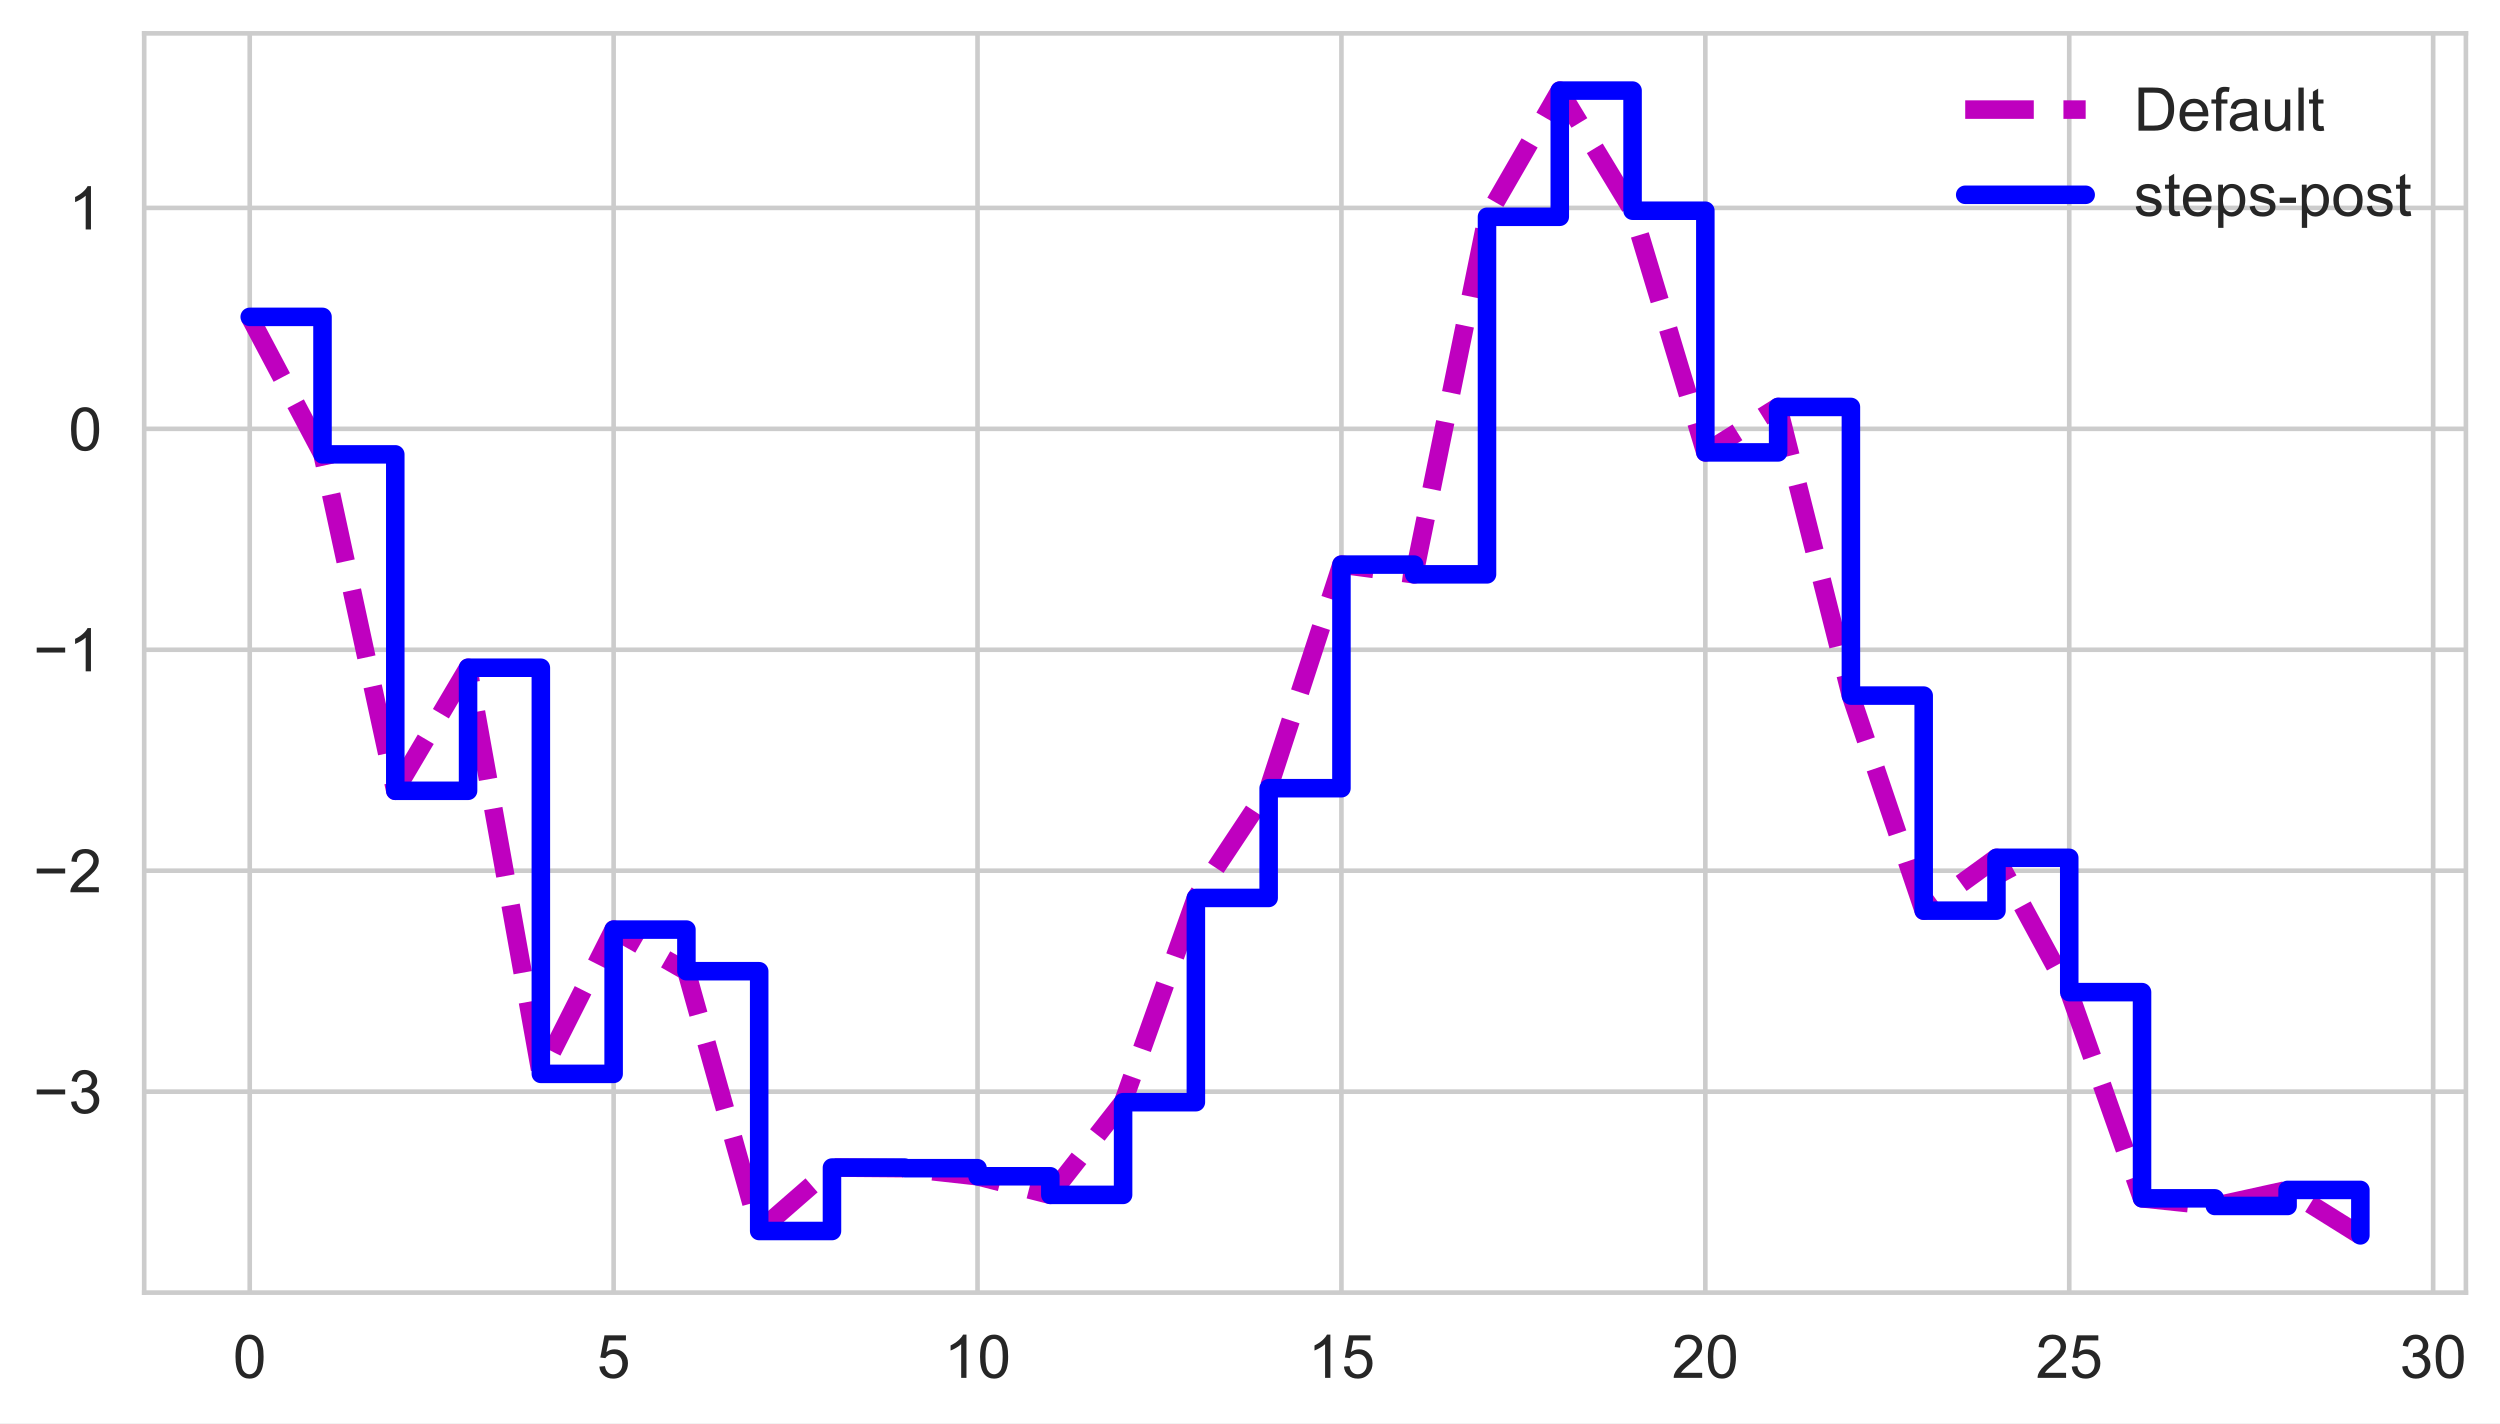
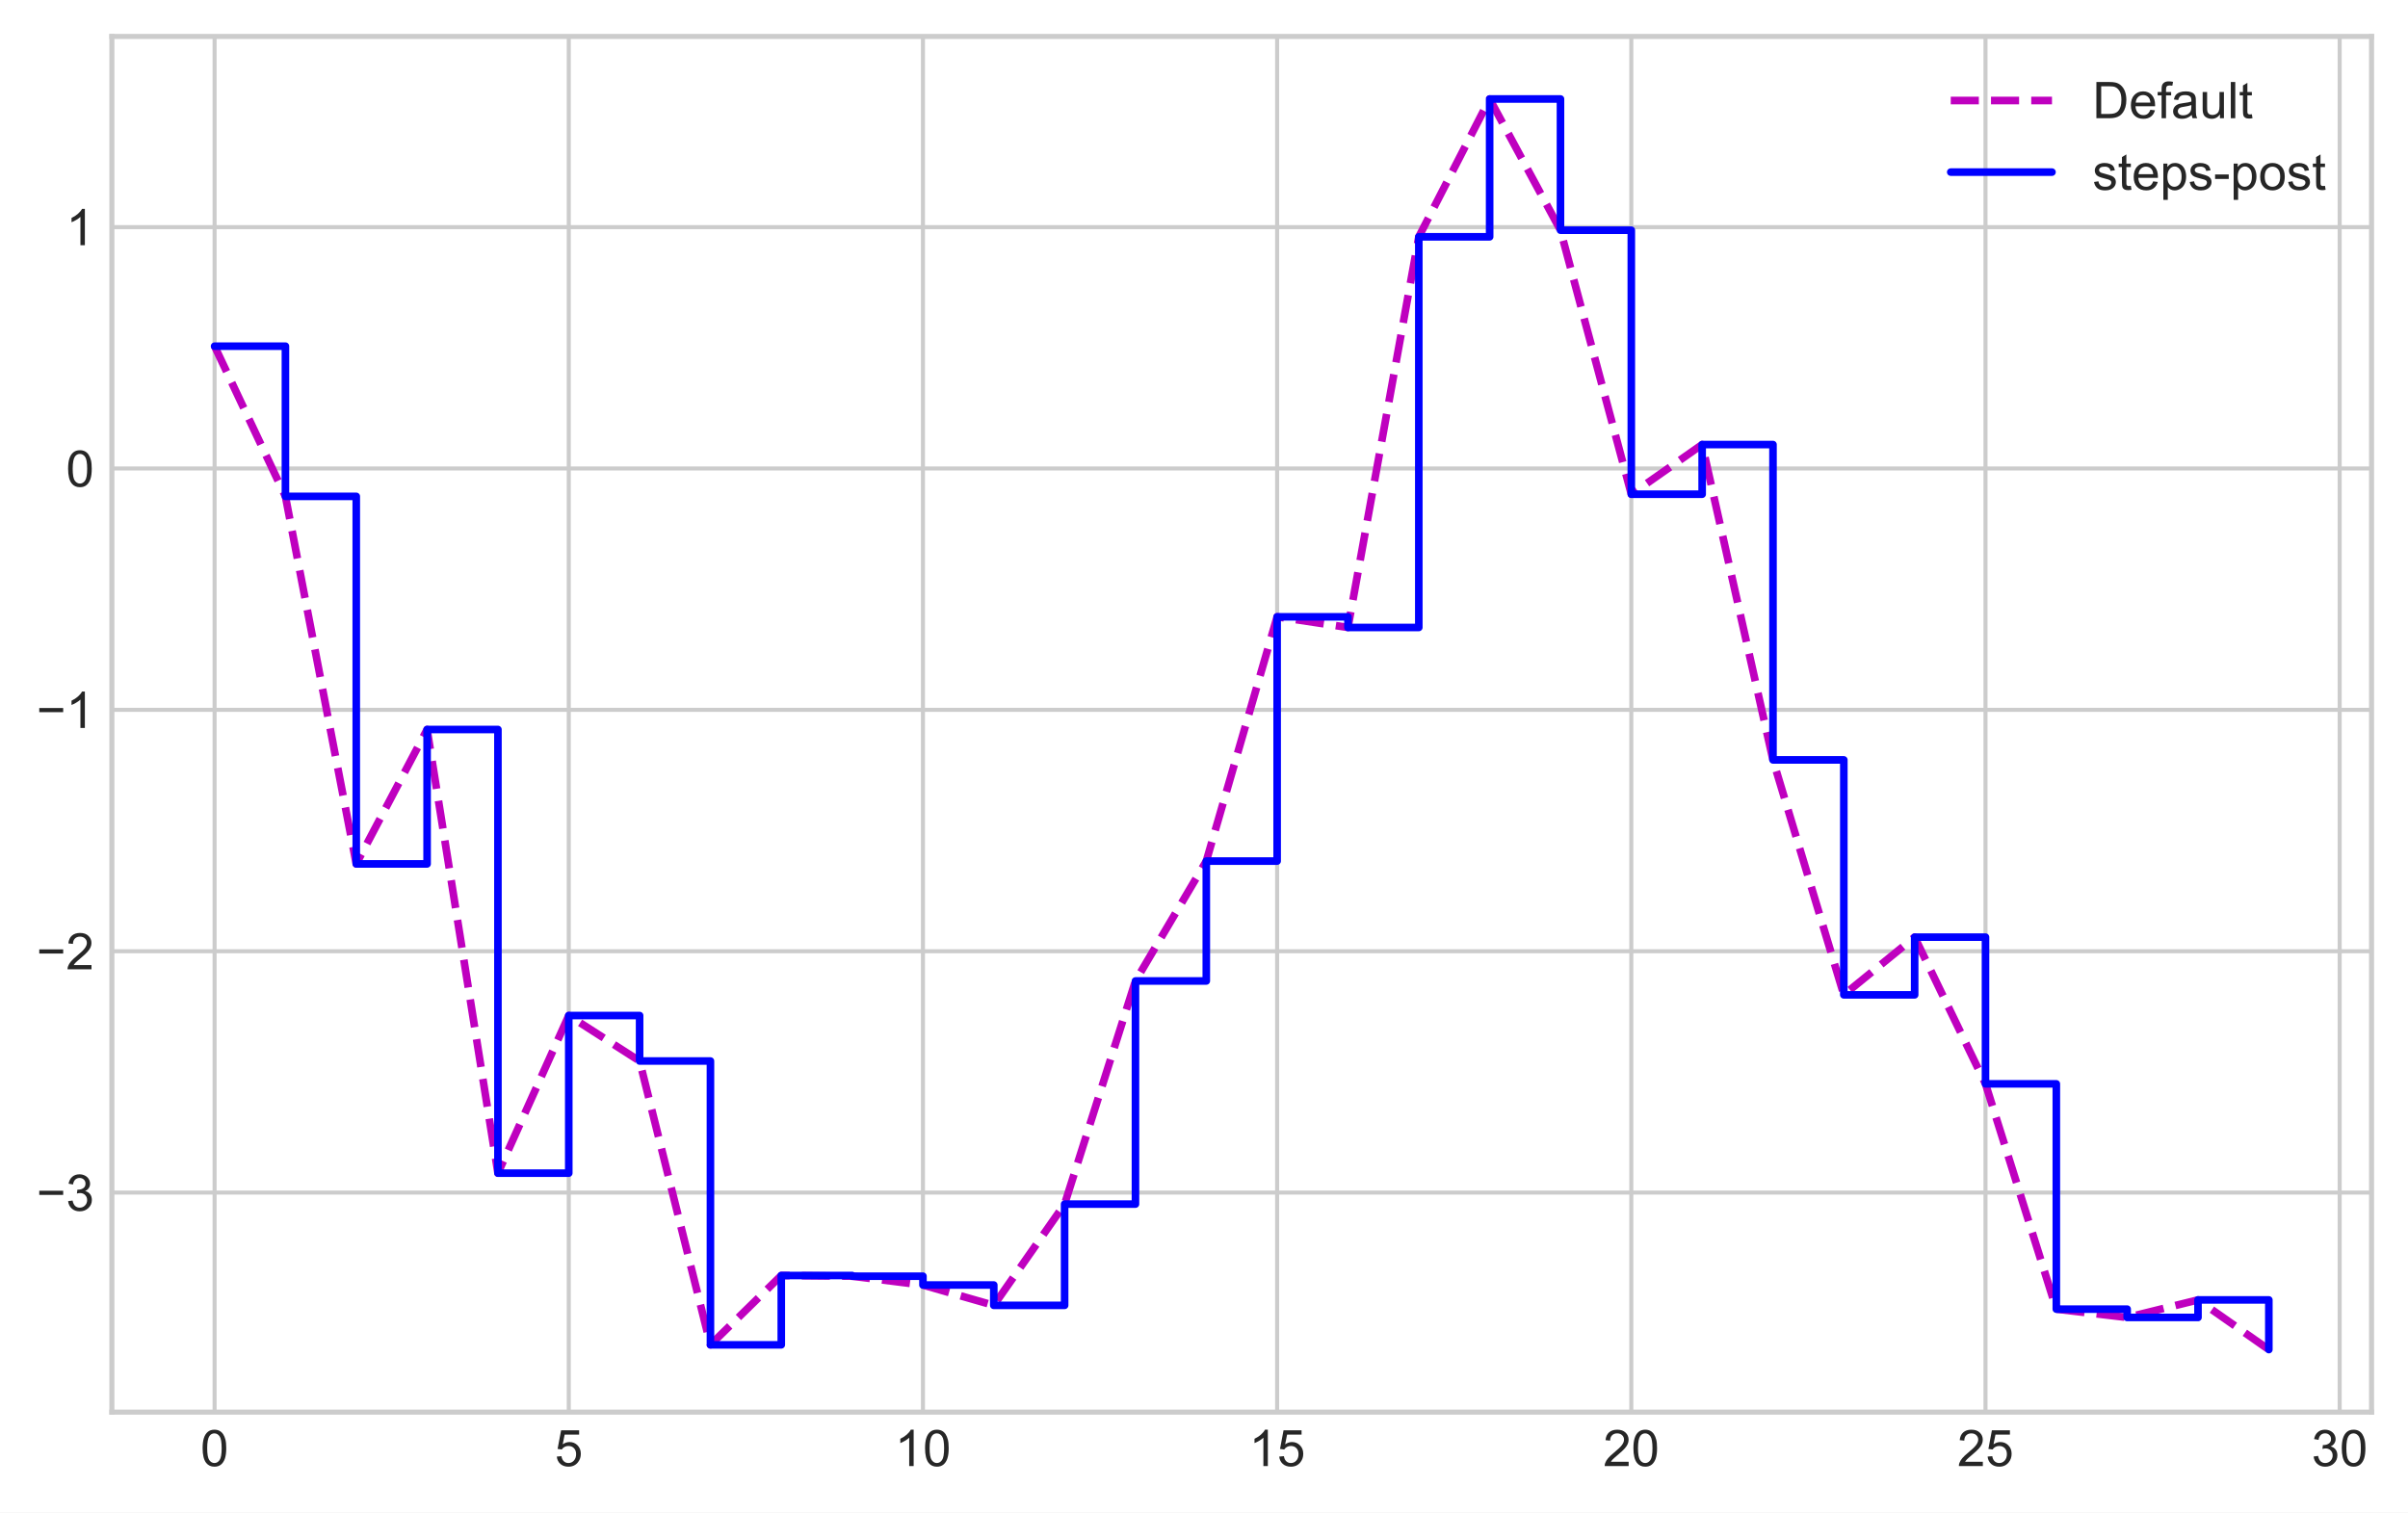
- <svg xmlns="http://www.w3.org/2000/svg" xmlns:xlink="http://www.w3.org/1999/xlink" height="307.189pt" version="1.1" viewBox="0 0 539.602 307.189" width="539.602pt">
+ <svg xmlns="http://www.w3.org/2000/svg" xmlns:xlink="http://www.w3.org/1999/xlink" height="298.845pt" version="1.1" viewBox="0 0 475.702 298.845" width="475.702pt">
  <defs>
    <style type="text/css">
*{stroke-linecap:butt;stroke-linejoin:round;}
  </style>
  </defs>
  <g id="figure_1">
    <g id="patch_1">
-       <path d="M 0 307.189  L 539.602 307.189  L 539.602 0  L 0 0  z " style="fill:#ffffff;" />
+       <path d="M 0 298.845  L 475.702 298.845  L 475.702 0  L 0 0  z " style="fill:#ffffff;" />
    </g>
    <g id="axes_1">
      <g id="patch_2">
-         <path d="M 31.122 279  L 532.242 279  L 532.242 7.2  L 31.122 7.2  z " style="fill:#ffffff;" />
+         <path d="M 22.102 279  L 468.502 279  L 468.502 7.2  L 22.102 7.2  z " style="fill:#ffffff;" />
      </g>
      <g id="matplotlib.axis_1">
        <g id="xtick_1">
          <g id="line2d_1">
-             <path clip-path="url(#pcc336f2601)" d="M 53.9 279  L 53.9 7.2  " style="fill:none;stroke:#cccccc;stroke-linecap:round;" />
+             <path clip-path="url(#pbf9f338ad4)" d="M 42.392 279  L 42.392 7.2  " style="fill:none;stroke:#cccccc;stroke-linecap:round;stroke-width:0.8;" />
          </g>
          <g id="line2d_2" />
          <g id="text_1">
            <defs>
              <path d="M 4.156 35.297  Q 4.156 48 6.766 55.734  Q 9.375 63.484 14.516 67.672  Q 19.672 71.875 27.484 71.875  Q 33.25 71.875 37.594 69.547  Q 41.938 67.234 44.766 62.859  Q 47.609 58.5 49.219 52.219  Q 50.828 45.953 50.828 35.297  Q 50.828 22.703 48.234 14.969  Q 45.656 7.234 40.5 3  Q 35.359 -1.219 27.484 -1.219  Q 17.141 -1.219 11.234 6.203  Q 4.156 15.141 4.156 35.297  z M 13.188 35.297  Q 13.188 17.672 17.312 11.828  Q 21.438 6 27.484 6  Q 33.547 6 37.672 11.859  Q 41.797 17.719 41.797 35.297  Q 41.797 52.984 37.672 58.781  Q 33.547 64.594 27.391 64.594  Q 21.344 64.594 17.719 59.469  Q 13.188 52.938 13.188 35.297  z " id="ArialMT-48" />
            </defs>
-             <g style="fill:#262626;" transform="translate(50.2856 297.4052)scale(0.13 -0.13)">
+             <g style="fill:#262626;" transform="translate(39.612 289.6578)scale(0.1 -0.1)">
              <use xlink:href="#ArialMT-48" />
            </g>
          </g>
        </g>
        <g id="xtick_2">
          <g id="line2d_3">
-             <path clip-path="url(#pcc336f2601)" d="M 132.446 279  L 132.446 7.2  " style="fill:none;stroke:#cccccc;stroke-linecap:round;" />
+             <path clip-path="url(#pbf9f338ad4)" d="M 112.361 279  L 112.361 7.2  " style="fill:none;stroke:#cccccc;stroke-linecap:round;stroke-width:0.8;" />
          </g>
          <g id="line2d_4" />
          <g id="text_2">
            <defs>
              <path d="M 4.156 18.75  L 13.375 19.531  Q 14.406 12.797 18.141 9.391  Q 21.875 6 27.156 6  Q 33.5 6 37.891 10.781  Q 42.281 15.578 42.281 23.484  Q 42.281 31 38.062 35.344  Q 33.844 39.703 27 39.703  Q 22.75 39.703 19.328 37.766  Q 15.922 35.844 13.969 32.766  L 5.719 33.844  L 12.641 70.609  L 48.25 70.609  L 48.25 62.203  L 19.672 62.203  L 15.828 42.969  Q 22.266 47.469 29.344 47.469  Q 38.719 47.469 45.156 40.969  Q 51.609 34.469 51.609 24.266  Q 51.609 14.547 45.953 7.469  Q 39.062 -1.219 27.156 -1.219  Q 17.391 -1.219 11.203 4.25  Q 5.031 9.719 4.156 18.75  z " id="ArialMT-53" />
            </defs>
-             <g style="fill:#262626;" transform="translate(128.8311 297.4052)scale(0.13 -0.13)">
+             <g style="fill:#262626;" transform="translate(109.5807 289.6578)scale(0.1 -0.1)">
              <use xlink:href="#ArialMT-53" />
            </g>
          </g>
        </g>
        <g id="xtick_3">
          <g id="line2d_5">
-             <path clip-path="url(#pcc336f2601)" d="M 210.991 279  L 210.991 7.2  " style="fill:none;stroke:#cccccc;stroke-linecap:round;" />
+             <path clip-path="url(#pbf9f338ad4)" d="M 182.33 279  L 182.33 7.2  " style="fill:none;stroke:#cccccc;stroke-linecap:round;stroke-width:0.8;" />
          </g>
          <g id="line2d_6" />
          <g id="text_3">
            <defs>
              <path d="M 37.25 0  L 28.469 0  L 28.469 56  Q 25.297 52.984 20.141 49.953  Q 14.984 46.922 10.891 45.406  L 10.891 53.906  Q 18.266 57.375 23.781 62.297  Q 29.297 67.234 31.594 71.875  L 37.25 71.875  z " id="ArialMT-49" />
            </defs>
-             <g style="fill:#262626;" transform="translate(203.7619 297.4052)scale(0.13 -0.13)">
+             <g style="fill:#262626;" transform="translate(176.7688 289.6578)scale(0.1 -0.1)">
              <use xlink:href="#ArialMT-49" />
              <use x="55.615" xlink:href="#ArialMT-48" />
            </g>
          </g>
        </g>
        <g id="xtick_4">
          <g id="line2d_7">
-             <path clip-path="url(#pcc336f2601)" d="M 289.537 279  L 289.537 7.2  " style="fill:none;stroke:#cccccc;stroke-linecap:round;" />
+             <path clip-path="url(#pbf9f338ad4)" d="M 252.298 279  L 252.298 7.2  " style="fill:none;stroke:#cccccc;stroke-linecap:round;stroke-width:0.8;" />
          </g>
          <g id="line2d_8" />
          <g id="text_4">
-             <g style="fill:#262626;" transform="translate(282.3074 297.4052)scale(0.13 -0.13)">
+             <g style="fill:#262626;" transform="translate(246.7375 289.6578)scale(0.1 -0.1)">
              <use xlink:href="#ArialMT-49" />
              <use x="55.615" xlink:href="#ArialMT-53" />
            </g>
          </g>
        </g>
        <g id="xtick_5">
          <g id="line2d_9">
-             <path clip-path="url(#pcc336f2601)" d="M 368.082 279  L 368.082 7.2  " style="fill:none;stroke:#cccccc;stroke-linecap:round;" />
+             <path clip-path="url(#pbf9f338ad4)" d="M 322.267 279  L 322.267 7.2  " style="fill:none;stroke:#cccccc;stroke-linecap:round;stroke-width:0.8;" />
          </g>
          <g id="line2d_10" />
          <g id="text_5">
            <defs>
              <path d="M 50.344 8.453  L 50.344 0  L 3.031 0  Q 2.938 3.172 4.047 6.109  Q 5.859 10.938 9.828 15.625  Q 13.812 20.312 21.344 26.469  Q 33.016 36.031 37.109 41.625  Q 41.219 47.219 41.219 52.203  Q 41.219 57.422 37.469 61  Q 33.734 64.594 27.734 64.594  Q 21.391 64.594 17.578 60.781  Q 13.766 56.984 13.719 50.25  L 4.688 51.172  Q 5.609 61.281 11.656 66.578  Q 17.719 71.875 27.938 71.875  Q 38.234 71.875 44.234 66.156  Q 50.25 60.453 50.25 52  Q 50.25 47.703 48.484 43.547  Q 46.734 39.406 42.656 34.812  Q 38.578 30.219 29.109 22.219  Q 21.188 15.578 18.938 13.203  Q 16.703 10.844 15.234 8.453  z " id="ArialMT-50" />
            </defs>
-             <g style="fill:#262626;" transform="translate(360.8528 297.4052)scale(0.13 -0.13)">
+             <g style="fill:#262626;" transform="translate(316.7061 289.6578)scale(0.1 -0.1)">
              <use xlink:href="#ArialMT-50" />
              <use x="55.615" xlink:href="#ArialMT-48" />
            </g>
          </g>
        </g>
        <g id="xtick_6">
          <g id="line2d_11">
-             <path clip-path="url(#pcc336f2601)" d="M 446.627 279  L 446.627 7.2  " style="fill:none;stroke:#cccccc;stroke-linecap:round;" />
+             <path clip-path="url(#pbf9f338ad4)" d="M 392.236 279  L 392.236 7.2  " style="fill:none;stroke:#cccccc;stroke-linecap:round;stroke-width:0.8;" />
          </g>
          <g id="line2d_12" />
          <g id="text_6">
-             <g style="fill:#262626;" transform="translate(439.3983 297.4052)scale(0.13 -0.13)">
+             <g style="fill:#262626;" transform="translate(386.6748 289.6578)scale(0.1 -0.1)">
              <use xlink:href="#ArialMT-50" />
              <use x="55.615" xlink:href="#ArialMT-53" />
            </g>
          </g>
        </g>
        <g id="xtick_7">
          <g id="line2d_13">
-             <path clip-path="url(#pcc336f2601)" d="M 525.173 279  L 525.173 7.2  " style="fill:none;stroke:#cccccc;stroke-linecap:round;" />
+             <path clip-path="url(#pbf9f338ad4)" d="M 462.204 279  L 462.204 7.2  " style="fill:none;stroke:#cccccc;stroke-linecap:round;stroke-width:0.8;" />
          </g>
          <g id="line2d_14" />
          <g id="text_7">
            <defs>
              <path d="M 4.203 18.891  L 12.984 20.062  Q 14.5 12.594 18.141 9.297  Q 21.781 6 27 6  Q 33.203 6 37.469 10.297  Q 41.75 14.594 41.75 20.953  Q 41.75 27 37.797 30.922  Q 33.844 34.859 27.734 34.859  Q 25.25 34.859 21.531 33.891  L 22.516 41.609  Q 23.391 41.5 23.922 41.5  Q 29.547 41.5 34.031 44.422  Q 38.531 47.359 38.531 53.469  Q 38.531 58.297 35.25 61.469  Q 31.984 64.656 26.812 64.656  Q 21.688 64.656 18.266 61.422  Q 14.844 58.203 13.875 51.766  L 5.078 53.328  Q 6.688 62.156 12.391 67.016  Q 18.109 71.875 26.609 71.875  Q 32.469 71.875 37.391 69.359  Q 42.328 66.844 44.938 62.5  Q 47.562 58.156 47.562 53.266  Q 47.562 48.641 45.062 44.828  Q 42.578 41.016 37.703 38.766  Q 44.047 37.312 47.562 32.688  Q 51.078 28.078 51.078 21.141  Q 51.078 11.766 44.234 5.25  Q 37.406 -1.266 26.953 -1.266  Q 17.531 -1.266 11.297 4.344  Q 5.078 9.969 4.203 18.891  z " id="ArialMT-51" />
            </defs>
-             <g style="fill:#262626;" transform="translate(517.9437 297.4052)scale(0.13 -0.13)">
+             <g style="fill:#262626;" transform="translate(456.6434 289.6578)scale(0.1 -0.1)">
              <use xlink:href="#ArialMT-51" />
              <use x="55.615" xlink:href="#ArialMT-48" />
            </g>
          </g>
        </g>
      </g>
      <g id="matplotlib.axis_2">
        <g id="ytick_1">
          <g id="line2d_15">
-             <path clip-path="url(#pcc336f2601)" d="M 31.122 235.623  L 532.242 235.623  " style="fill:none;stroke:#cccccc;stroke-linecap:round;" />
+             <path clip-path="url(#pbf9f338ad4)" d="M 22.102 235.623  L 468.502 235.623  " style="fill:none;stroke:#cccccc;stroke-linecap:round;stroke-width:0.8;" />
          </g>
          <g id="line2d_16" />
          <g id="text_8">
            <defs>
              <path d="M 52.828 31.203  L 5.562 31.203  L 5.562 39.406  L 52.828 39.406  z " id="ArialMT-8722" />
            </defs>
-             <g style="fill:#262626;" transform="translate(7.2 240.276)scale(0.13 -0.13)">
+             <g style="fill:#262626;" transform="translate(7.2 239.2023)scale(0.1 -0.1)">
              <use xlink:href="#ArialMT-8722" />
              <use x="58.398" xlink:href="#ArialMT-51" />
            </g>
          </g>
        </g>
        <g id="ytick_2">
          <g id="line2d_17">
-             <path clip-path="url(#pcc336f2601)" d="M 31.122 187.936  L 532.242 187.936  " style="fill:none;stroke:#cccccc;stroke-linecap:round;" />
+             <path clip-path="url(#pbf9f338ad4)" d="M 22.102 187.936  L 468.502 187.936  " style="fill:none;stroke:#cccccc;stroke-linecap:round;stroke-width:0.8;" />
          </g>
          <g id="line2d_18" />
          <g id="text_9">
-             <g style="fill:#262626;" transform="translate(7.2 192.5883)scale(0.13 -0.13)">
+             <g style="fill:#262626;" transform="translate(7.2 191.5146)scale(0.1 -0.1)">
              <use xlink:href="#ArialMT-8722" />
              <use x="58.398" xlink:href="#ArialMT-50" />
            </g>
          </g>
        </g>
        <g id="ytick_3">
          <g id="line2d_19">
-             <path clip-path="url(#pcc336f2601)" d="M 31.122 140.248  L 532.242 140.248  " style="fill:none;stroke:#cccccc;stroke-linecap:round;" />
+             <path clip-path="url(#pbf9f338ad4)" d="M 22.102 140.248  L 468.502 140.248  " style="fill:none;stroke:#cccccc;stroke-linecap:round;stroke-width:0.8;" />
          </g>
          <g id="line2d_20" />
          <g id="text_10">
-             <g style="fill:#262626;" transform="translate(7.2 144.9006)scale(0.13 -0.13)">
+             <g style="fill:#262626;" transform="translate(7.2 143.8269)scale(0.1 -0.1)">
              <use xlink:href="#ArialMT-8722" />
              <use x="58.398" xlink:href="#ArialMT-49" />
            </g>
          </g>
        </g>
        <g id="ytick_4">
          <g id="line2d_21">
-             <path clip-path="url(#pcc336f2601)" d="M 31.122 92.56  L 532.242 92.56  " style="fill:none;stroke:#cccccc;stroke-linecap:round;" />
+             <path clip-path="url(#pbf9f338ad4)" d="M 22.102 92.56  L 468.502 92.56  " style="fill:none;stroke:#cccccc;stroke-linecap:round;stroke-width:0.8;" />
          </g>
          <g id="line2d_22" />
          <g id="text_11">
-             <g style="fill:#262626;" transform="translate(14.79281 97.21285)scale(0.13 -0.13)">
+             <g style="fill:#262626;" transform="translate(13.04063 96.13917)scale(0.1 -0.1)">
              <use xlink:href="#ArialMT-48" />
            </g>
          </g>
        </g>
        <g id="ytick_5">
          <g id="line2d_23">
-             <path clip-path="url(#pcc336f2601)" d="M 31.122 44.873  L 532.242 44.873  " style="fill:none;stroke:#cccccc;stroke-linecap:round;" />
+             <path clip-path="url(#pbf9f338ad4)" d="M 22.102 44.873  L 468.502 44.873  " style="fill:none;stroke:#cccccc;stroke-linecap:round;stroke-width:0.8;" />
          </g>
          <g id="line2d_24" />
          <g id="text_12">
-             <g style="fill:#262626;" transform="translate(14.79281 49.52513)scale(0.13 -0.13)">
+             <g style="fill:#262626;" transform="translate(13.04063 48.45146)scale(0.1 -0.1)">
              <use xlink:href="#ArialMT-49" />
            </g>
          </g>
        </g>
      </g>
      <g id="line2d_25">
-         <path clip-path="url(#pcc336f2601)" d="M 53.9 68.398  L 69.609 98.071  L 85.318 170.688  L 101.027 144.128  L 116.737 231.786  L 132.446 200.644  L 148.155 209.631  L 163.864 265.704  L 179.573 252.005  L 195.282 252.143  L 210.991 253.888  L 226.7 257.904  L 242.409 237.898  L 258.118 193.814  L 273.827 170.131  L 289.537 121.865  L 305.246 123.97  L 320.955 46.789  L 336.664 19.555  L 352.373 45.482  L 368.082 97.647  L 383.791 87.833  L 399.5 150.138  L 415.209 196.557  L 430.918 185.155  L 446.627 214.144  L 462.337 258.652  L 478.046 260.296  L 493.755 256.83  L 509.464 266.645  " style="fill:none;stroke:#bf00bf;stroke-dasharray:14.8,6.4;stroke-dashoffset:0;stroke-width:4;" />
+         <path clip-path="url(#pbf9f338ad4)" d="M 42.392 68.398  L 56.386 98.071  L 70.38 170.688  L 84.374 144.128  L 98.367 231.786  L 112.361 200.644  L 126.355 209.631  L 140.349 265.704  L 154.342 252.005  L 168.336 252.143  L 182.33 253.888  L 196.324 257.904  L 210.317 237.898  L 224.311 193.814  L 238.305 170.131  L 252.298 121.865  L 266.292 123.97  L 280.286 46.789  L 294.28 19.555  L 308.273 45.482  L 322.267 97.647  L 336.261 87.833  L 350.255 150.138  L 364.248 196.557  L 378.242 185.155  L 392.236 214.144  L 406.229 258.652  L 420.223 260.296  L 434.217 256.83  L 448.211 266.645  " style="fill:none;stroke:#bf00bf;stroke-dasharray:5.55,2.4;stroke-dashoffset:0;stroke-width:1.5;" />
      </g>
      <g id="line2d_26">
-         <path clip-path="url(#pcc336f2601)" d="M 53.9 68.398  L 69.609 68.398  L 69.609 98.071  L 85.318 98.071  L 85.318 170.688  L 101.027 170.688  L 101.027 144.128  L 116.737 144.128  L 116.737 231.786  L 132.446 231.786  L 132.446 200.644  L 148.155 200.644  L 148.155 209.631  L 163.864 209.631  L 163.864 265.704  L 179.573 265.704  L 179.573 252.005  L 195.282 252.005  L 195.282 252.143  L 210.991 252.143  L 210.991 253.888  L 226.7 253.888  L 226.7 257.904  L 242.409 257.904  L 242.409 237.898  L 258.118 237.898  L 258.118 193.814  L 273.827 193.814  L 273.827 170.131  L 289.537 170.131  L 289.537 121.865  L 305.246 121.865  L 305.246 123.97  L 320.955 123.97  L 320.955 46.789  L 336.664 46.789  L 336.664 19.555  L 352.373 19.555  L 352.373 45.482  L 368.082 45.482  L 368.082 97.647  L 383.791 97.647  L 383.791 87.833  L 399.5 87.833  L 399.5 150.138  L 415.209 150.138  L 415.209 196.557  L 430.918 196.557  L 430.918 185.155  L 446.627 185.155  L 446.627 214.144  L 462.337 214.144  L 462.337 258.652  L 478.046 258.652  L 478.046 260.296  L 493.755 260.296  L 493.755 256.83  L 509.464 256.83  L 509.464 266.645  " style="fill:none;stroke:#0000ff;stroke-linecap:round;stroke-width:4;" />
+         <path clip-path="url(#pbf9f338ad4)" d="M 42.392 68.398  L 56.386 68.398  L 56.386 98.071  L 70.38 98.071  L 70.38 170.688  L 84.374 170.688  L 84.374 144.128  L 98.367 144.128  L 98.367 231.786  L 112.361 231.786  L 112.361 200.644  L 126.355 200.644  L 126.355 209.631  L 140.349 209.631  L 140.349 265.704  L 154.342 265.704  L 154.342 252.005  L 168.336 252.005  L 168.336 252.143  L 182.33 252.143  L 182.33 253.888  L 196.324 253.888  L 196.324 257.904  L 210.317 257.904  L 210.317 237.898  L 224.311 237.898  L 224.311 193.814  L 238.305 193.814  L 238.305 170.131  L 252.298 170.131  L 252.298 121.865  L 266.292 121.865  L 266.292 123.97  L 280.286 123.97  L 280.286 46.789  L 294.28 46.789  L 294.28 19.555  L 308.273 19.555  L 308.273 45.482  L 322.267 45.482  L 322.267 97.647  L 336.261 97.647  L 336.261 87.833  L 350.255 87.833  L 350.255 150.138  L 364.248 150.138  L 364.248 196.557  L 378.242 196.557  L 378.242 185.155  L 392.236 185.155  L 392.236 214.144  L 406.229 214.144  L 406.229 258.652  L 420.223 258.652  L 420.223 260.296  L 434.217 260.296  L 434.217 256.83  L 448.211 256.83  L 448.211 266.645  " style="fill:none;stroke:#0000ff;stroke-linecap:round;stroke-width:1.5;" />
      </g>
      <g id="patch_3">
-         <path d="M 31.122 279  L 31.122 7.2  " style="fill:none;stroke:#cccccc;stroke-linecap:square;stroke-linejoin:miter;" />
+         <path d="M 22.102 279  L 22.102 7.2  " style="fill:none;stroke:#cccccc;stroke-linecap:square;stroke-linejoin:miter;" />
      </g>
      <g id="patch_4">
-         <path d="M 532.242 279  L 532.242 7.2  " style="fill:none;stroke:#cccccc;stroke-linecap:square;stroke-linejoin:miter;" />
+         <path d="M 468.502 279  L 468.502 7.2  " style="fill:none;stroke:#cccccc;stroke-linecap:square;stroke-linejoin:miter;" />
      </g>
      <g id="patch_5">
-         <path d="M 31.122 279  L 532.242 279  " style="fill:none;stroke:#cccccc;stroke-linecap:square;stroke-linejoin:miter;" />
+         <path d="M 22.102 279  L 468.502 279  " style="fill:none;stroke:#cccccc;stroke-linecap:square;stroke-linejoin:miter;" />
      </g>
      <g id="patch_6">
-         <path d="M 31.122 7.2  L 532.242 7.2  " style="fill:none;stroke:#cccccc;stroke-linecap:square;stroke-linejoin:miter;" />
+         <path d="M 22.102 7.2  L 468.502 7.2  " style="fill:none;stroke:#cccccc;stroke-linecap:square;stroke-linejoin:miter;" />
      </g>
      <g id="legend_1">
        <g id="line2d_27">
-           <path d="M 424.173 23.655  L 450.173 23.655  " style="fill:none;stroke:#bf00bf;stroke-dasharray:14.8,6.4;stroke-dashoffset:0;stroke-width:4;" />
+           <path d="M 385.372 19.858  L 405.372 19.858  " style="fill:none;stroke:#bf00bf;stroke-dasharray:5.55,2.4;stroke-dashoffset:0;stroke-width:1.5;" />
        </g>
        <g id="line2d_28" />
        <g id="text_13">
          <defs>
            <path d="M 7.719 0  L 7.719 71.578  L 32.375 71.578  Q 40.719 71.578 45.125 70.562  Q 51.266 69.141 55.609 65.438  Q 61.281 60.641 64.078 53.188  Q 66.891 45.75 66.891 36.188  Q 66.891 28.031 64.984 21.734  Q 63.094 15.438 60.109 11.297  Q 57.125 7.172 53.578 4.797  Q 50.047 2.438 45.047 1.219  Q 40.047 0 33.547 0  z M 17.188 8.453  L 32.469 8.453  Q 39.547 8.453 43.578 9.766  Q 47.609 11.078 50 13.484  Q 53.375 16.844 55.25 22.531  Q 57.125 28.219 57.125 36.328  Q 57.125 47.562 53.438 53.594  Q 49.75 59.625 44.484 61.672  Q 40.672 63.141 32.234 63.141  L 17.188 63.141  z " id="ArialMT-68" />
            <path d="M 42.094 16.703  L 51.172 15.578  Q 49.031 7.625 43.219 3.219  Q 37.406 -1.172 28.375 -1.172  Q 17 -1.172 10.328 5.828  Q 3.656 12.844 3.656 25.484  Q 3.656 38.578 10.391 45.797  Q 17.141 53.031 27.875 53.031  Q 38.281 53.031 44.875 45.953  Q 51.469 38.875 51.469 26.031  Q 51.469 25.25 51.422 23.688  L 12.75 23.688  Q 13.234 15.141 17.578 10.594  Q 21.922 6.062 28.422 6.062  Q 33.25 6.062 36.672 8.594  Q 40.094 11.141 42.094 16.703  z M 13.234 30.906  L 42.188 30.906  Q 41.609 37.453 38.875 40.719  Q 34.672 45.797 27.984 45.797  Q 21.922 45.797 17.797 41.75  Q 13.672 37.703 13.234 30.906  z " id="ArialMT-101" />
            <path d="M 8.688 0  L 8.688 45.016  L 0.922 45.016  L 0.922 51.859  L 8.688 51.859  L 8.688 57.375  Q 8.688 62.594 9.625 65.141  Q 10.891 68.562 14.078 70.672  Q 17.281 72.797 23.047 72.797  Q 26.766 72.797 31.25 71.922  L 29.938 64.266  Q 27.203 64.75 24.75 64.75  Q 20.75 64.75 19.094 63.031  Q 17.438 61.328 17.438 56.641  L 17.438 51.859  L 27.547 51.859  L 27.547 45.016  L 17.438 45.016  L 17.438 0  z " id="ArialMT-102" />
            <path d="M 40.438 6.391  Q 35.547 2.25 31.031 0.531  Q 26.516 -1.172 21.344 -1.172  Q 12.797 -1.172 8.203 3  Q 3.609 7.172 3.609 13.672  Q 3.609 17.484 5.344 20.625  Q 7.078 23.781 9.891 25.688  Q 12.703 27.594 16.219 28.562  Q 18.797 29.25 24.031 29.891  Q 34.672 31.156 39.703 32.906  Q 39.75 34.719 39.75 35.203  Q 39.75 40.578 37.25 42.781  Q 33.891 45.75 27.25 45.75  Q 21.047 45.75 18.094 43.578  Q 15.141 41.406 13.719 35.891  L 5.125 37.062  Q 6.297 42.578 8.984 45.969  Q 11.672 49.359 16.75 51.188  Q 21.828 53.031 28.516 53.031  Q 35.156 53.031 39.297 51.469  Q 43.453 49.906 45.406 47.531  Q 47.359 45.172 48.141 41.547  Q 48.578 39.312 48.578 33.453  L 48.578 21.734  Q 48.578 9.469 49.141 6.219  Q 49.703 2.984 51.375 0  L 42.188 0  Q 40.828 2.734 40.438 6.391  z M 39.703 26.031  Q 34.906 24.078 25.344 22.703  Q 19.922 21.922 17.672 20.938  Q 15.438 19.969 14.203 18.094  Q 12.984 16.219 12.984 13.922  Q 12.984 10.406 15.641 8.062  Q 18.312 5.719 23.438 5.719  Q 28.516 5.719 32.469 7.938  Q 36.422 10.156 38.281 14.016  Q 39.703 17 39.703 22.797  z " id="ArialMT-97" />
            <path d="M 40.578 0  L 40.578 7.625  Q 34.516 -1.172 24.125 -1.172  Q 19.531 -1.172 15.547 0.578  Q 11.578 2.344 9.641 5  Q 7.719 7.672 6.938 11.531  Q 6.391 14.109 6.391 19.734  L 6.391 51.859  L 15.188 51.859  L 15.188 23.094  Q 15.188 16.219 15.719 13.812  Q 16.547 10.359 19.234 8.375  Q 21.922 6.391 25.875 6.391  Q 29.828 6.391 33.297 8.422  Q 36.766 10.453 38.203 13.938  Q 39.656 17.438 39.656 24.078  L 39.656 51.859  L 48.438 51.859  L 48.438 0  z " id="ArialMT-117" />
            <path d="M 6.391 0  L 6.391 71.578  L 15.188 71.578  L 15.188 0  z " id="ArialMT-108" />
            <path d="M 25.781 7.859  L 27.047 0.094  Q 23.344 -0.688 20.406 -0.688  Q 15.625 -0.688 12.984 0.828  Q 10.359 2.344 9.281 4.812  Q 8.203 7.281 8.203 15.188  L 8.203 45.016  L 1.766 45.016  L 1.766 51.859  L 8.203 51.859  L 8.203 64.703  L 16.938 69.969  L 16.938 51.859  L 25.781 51.859  L 25.781 45.016  L 16.938 45.016  L 16.938 14.703  Q 16.938 10.938 17.406 9.859  Q 17.875 8.797 18.922 8.156  Q 19.969 7.516 21.922 7.516  Q 23.391 7.516 25.781 7.859  z " id="ArialMT-116" />
          </defs>
-           <g style="fill:#262626;" transform="translate(460.5734 28.20516)scale(0.13 -0.13)">
+           <g style="fill:#262626;" transform="translate(413.3719 23.35781)scale(0.1 -0.1)">
            <use xlink:href="#ArialMT-68" />
            <use x="72.217" xlink:href="#ArialMT-101" />
            <use x="127.832" xlink:href="#ArialMT-102" />
            <use x="155.615" xlink:href="#ArialMT-97" />
            <use x="211.23" xlink:href="#ArialMT-117" />
            <use x="266.846" xlink:href="#ArialMT-108" />
            <use x="289.062" xlink:href="#ArialMT-116" />
          </g>
        </g>
        <g id="line2d_29">
-           <path d="M 424.173 42.044  L 450.173 42.044  " style="fill:none;stroke:#0000ff;stroke-linecap:round;stroke-width:4;" />
+           <path d="M 385.372 34.003  L 405.372 34.003  " style="fill:none;stroke:#0000ff;stroke-linecap:round;stroke-width:1.5;" />
        </g>
        <g id="line2d_30" />
        <g id="text_14">
          <defs>
            <path d="M 3.078 15.484  L 11.766 16.844  Q 12.5 11.625 15.844 8.844  Q 19.188 6.062 25.203 6.062  Q 31.25 6.062 34.172 8.516  Q 37.109 10.984 37.109 14.312  Q 37.109 17.281 34.516 19  Q 32.719 20.172 25.531 21.969  Q 15.875 24.422 12.141 26.203  Q 8.406 27.984 6.469 31.125  Q 4.547 34.281 4.547 38.094  Q 4.547 41.547 6.125 44.5  Q 7.719 47.469 10.453 49.422  Q 12.5 50.922 16.031 51.969  Q 19.578 53.031 23.641 53.031  Q 29.734 53.031 34.344 51.266  Q 38.969 49.516 41.156 46.5  Q 43.359 43.5 44.188 38.484  L 35.594 37.312  Q 35.016 41.312 32.203 43.547  Q 29.391 45.797 24.266 45.797  Q 18.219 45.797 15.625 43.797  Q 13.031 41.797 13.031 39.109  Q 13.031 37.406 14.109 36.031  Q 15.188 34.625 17.484 33.688  Q 18.797 33.203 25.25 31.453  Q 34.578 28.953 38.25 27.359  Q 41.938 25.781 44.031 22.75  Q 46.141 19.734 46.141 15.234  Q 46.141 10.844 43.578 6.953  Q 41.016 3.078 36.172 0.953  Q 31.344 -1.172 25.25 -1.172  Q 15.141 -1.172 9.844 3.031  Q 4.547 7.234 3.078 15.484  z " id="ArialMT-115" />
            <path d="M 6.594 -19.875  L 6.594 51.859  L 14.594 51.859  L 14.594 45.125  Q 17.438 49.078 21 51.047  Q 24.562 53.031 29.641 53.031  Q 36.281 53.031 41.359 49.609  Q 46.438 46.188 49.016 39.953  Q 51.609 33.734 51.609 26.312  Q 51.609 18.359 48.75 11.984  Q 45.906 5.609 40.453 2.219  Q 35.016 -1.172 29 -1.172  Q 24.609 -1.172 21.109 0.688  Q 17.625 2.547 15.375 5.375  L 15.375 -19.875  z M 14.547 25.641  Q 14.547 15.625 18.594 10.844  Q 22.656 6.062 28.422 6.062  Q 34.281 6.062 38.453 11.016  Q 42.625 15.969 42.625 26.375  Q 42.625 36.281 38.547 41.203  Q 34.469 46.141 28.812 46.141  Q 23.188 46.141 18.859 40.891  Q 14.547 35.641 14.547 25.641  z " id="ArialMT-112" />
            <path d="M 3.172 21.484  L 3.172 30.328  L 30.172 30.328  L 30.172 21.484  z " id="ArialMT-45" />
            <path d="M 3.328 25.922  Q 3.328 40.328 11.328 47.266  Q 18.016 53.031 27.641 53.031  Q 38.328 53.031 45.109 46.016  Q 51.906 39.016 51.906 26.656  Q 51.906 16.656 48.906 10.906  Q 45.906 5.172 40.156 2  Q 34.422 -1.172 27.641 -1.172  Q 16.75 -1.172 10.031 5.812  Q 3.328 12.797 3.328 25.922  z M 12.359 25.922  Q 12.359 15.969 16.703 11.016  Q 21.047 6.062 27.641 6.062  Q 34.188 6.062 38.531 11.031  Q 42.875 16.016 42.875 26.219  Q 42.875 35.844 38.5 40.797  Q 34.125 45.75 27.641 45.75  Q 21.047 45.75 16.703 40.812  Q 12.359 35.891 12.359 25.922  z " id="ArialMT-111" />
          </defs>
-           <g style="fill:#262626;" transform="translate(460.5734 46.59406)scale(0.13 -0.13)">
+           <g style="fill:#262626;" transform="translate(413.3719 37.50312)scale(0.1 -0.1)">
            <use xlink:href="#ArialMT-115" />
            <use x="50" xlink:href="#ArialMT-116" />
            <use x="77.783" xlink:href="#ArialMT-101" />
            <use x="133.398" xlink:href="#ArialMT-112" />
            <use x="189.014" xlink:href="#ArialMT-115" />
            <use x="239.014" xlink:href="#ArialMT-45" />
            <use x="272.314" xlink:href="#ArialMT-112" />
            <use x="327.93" xlink:href="#ArialMT-111" />
            <use x="383.545" xlink:href="#ArialMT-115" />
            <use x="433.545" xlink:href="#ArialMT-116" />
          </g>
        </g>
      </g>
    </g>
  </g>
  <defs>
-     <clipPath id="pcc336f2601">
-       <rect height="271.8" width="501.12" x="31.122" y="7.2" />
+     <clipPath id="pbf9f338ad4">
+       <rect height="271.8" width="446.4" x="22.102" y="7.2" />
    </clipPath>
  </defs>
</svg>
